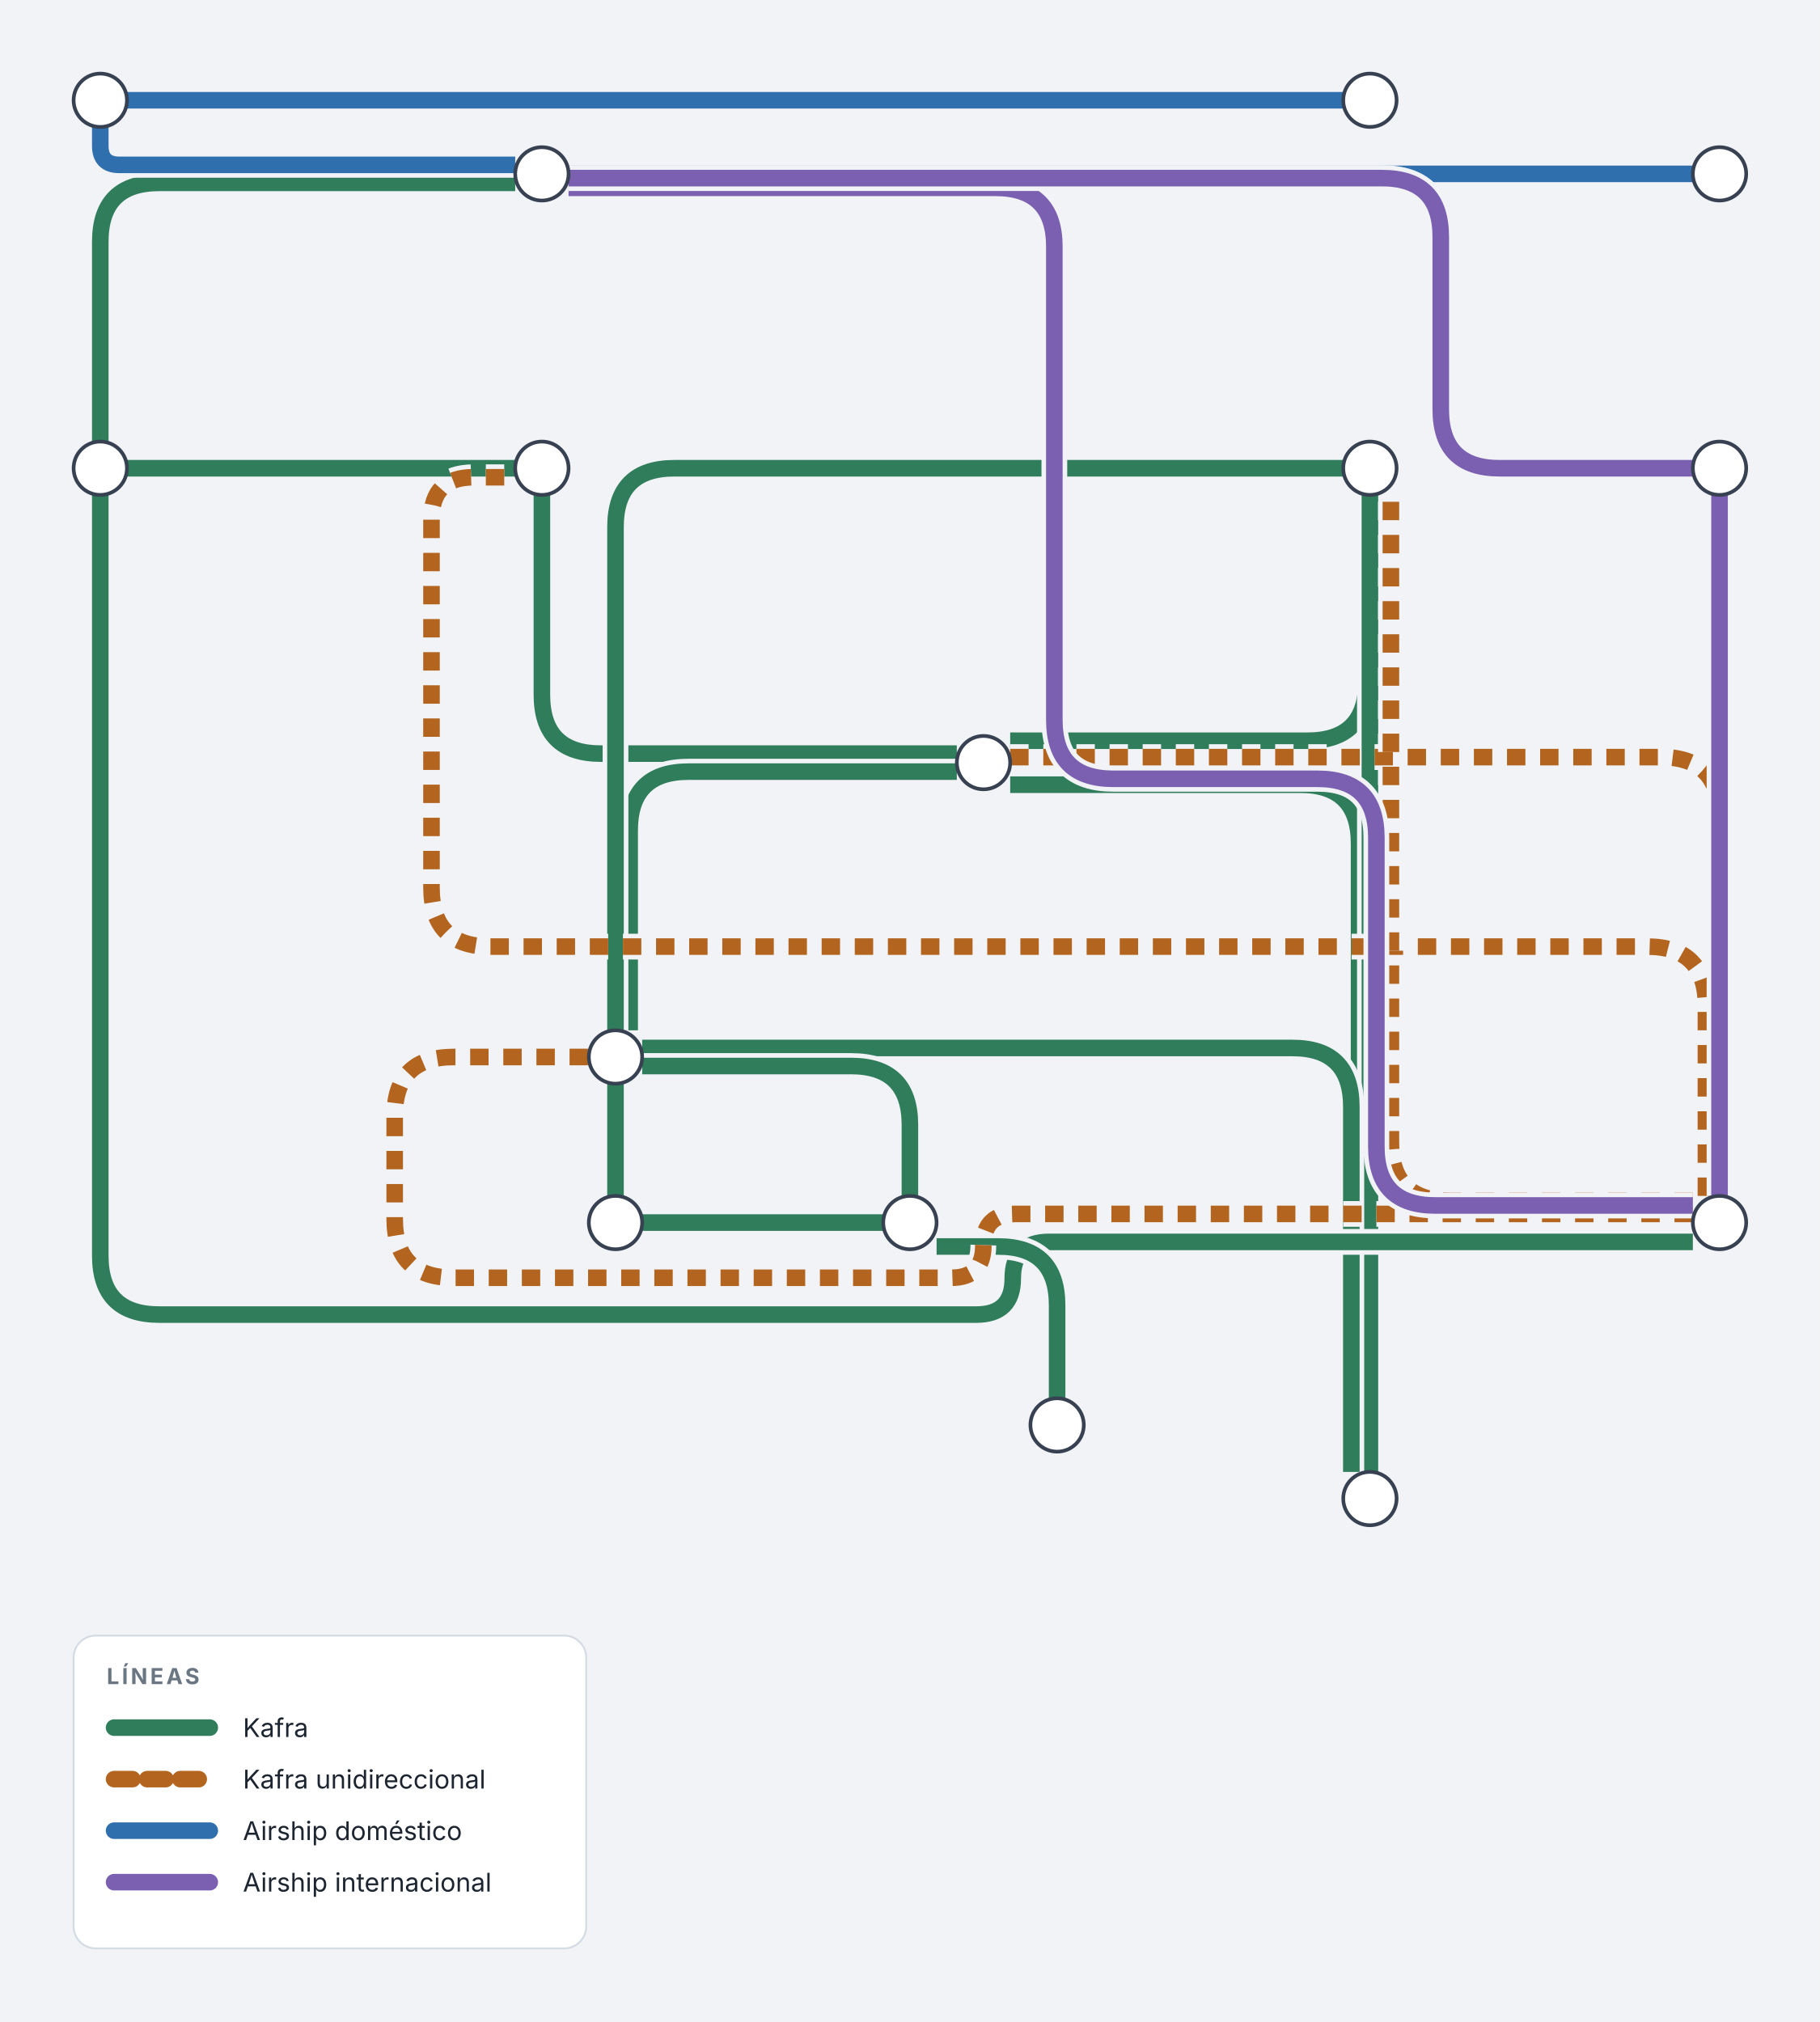
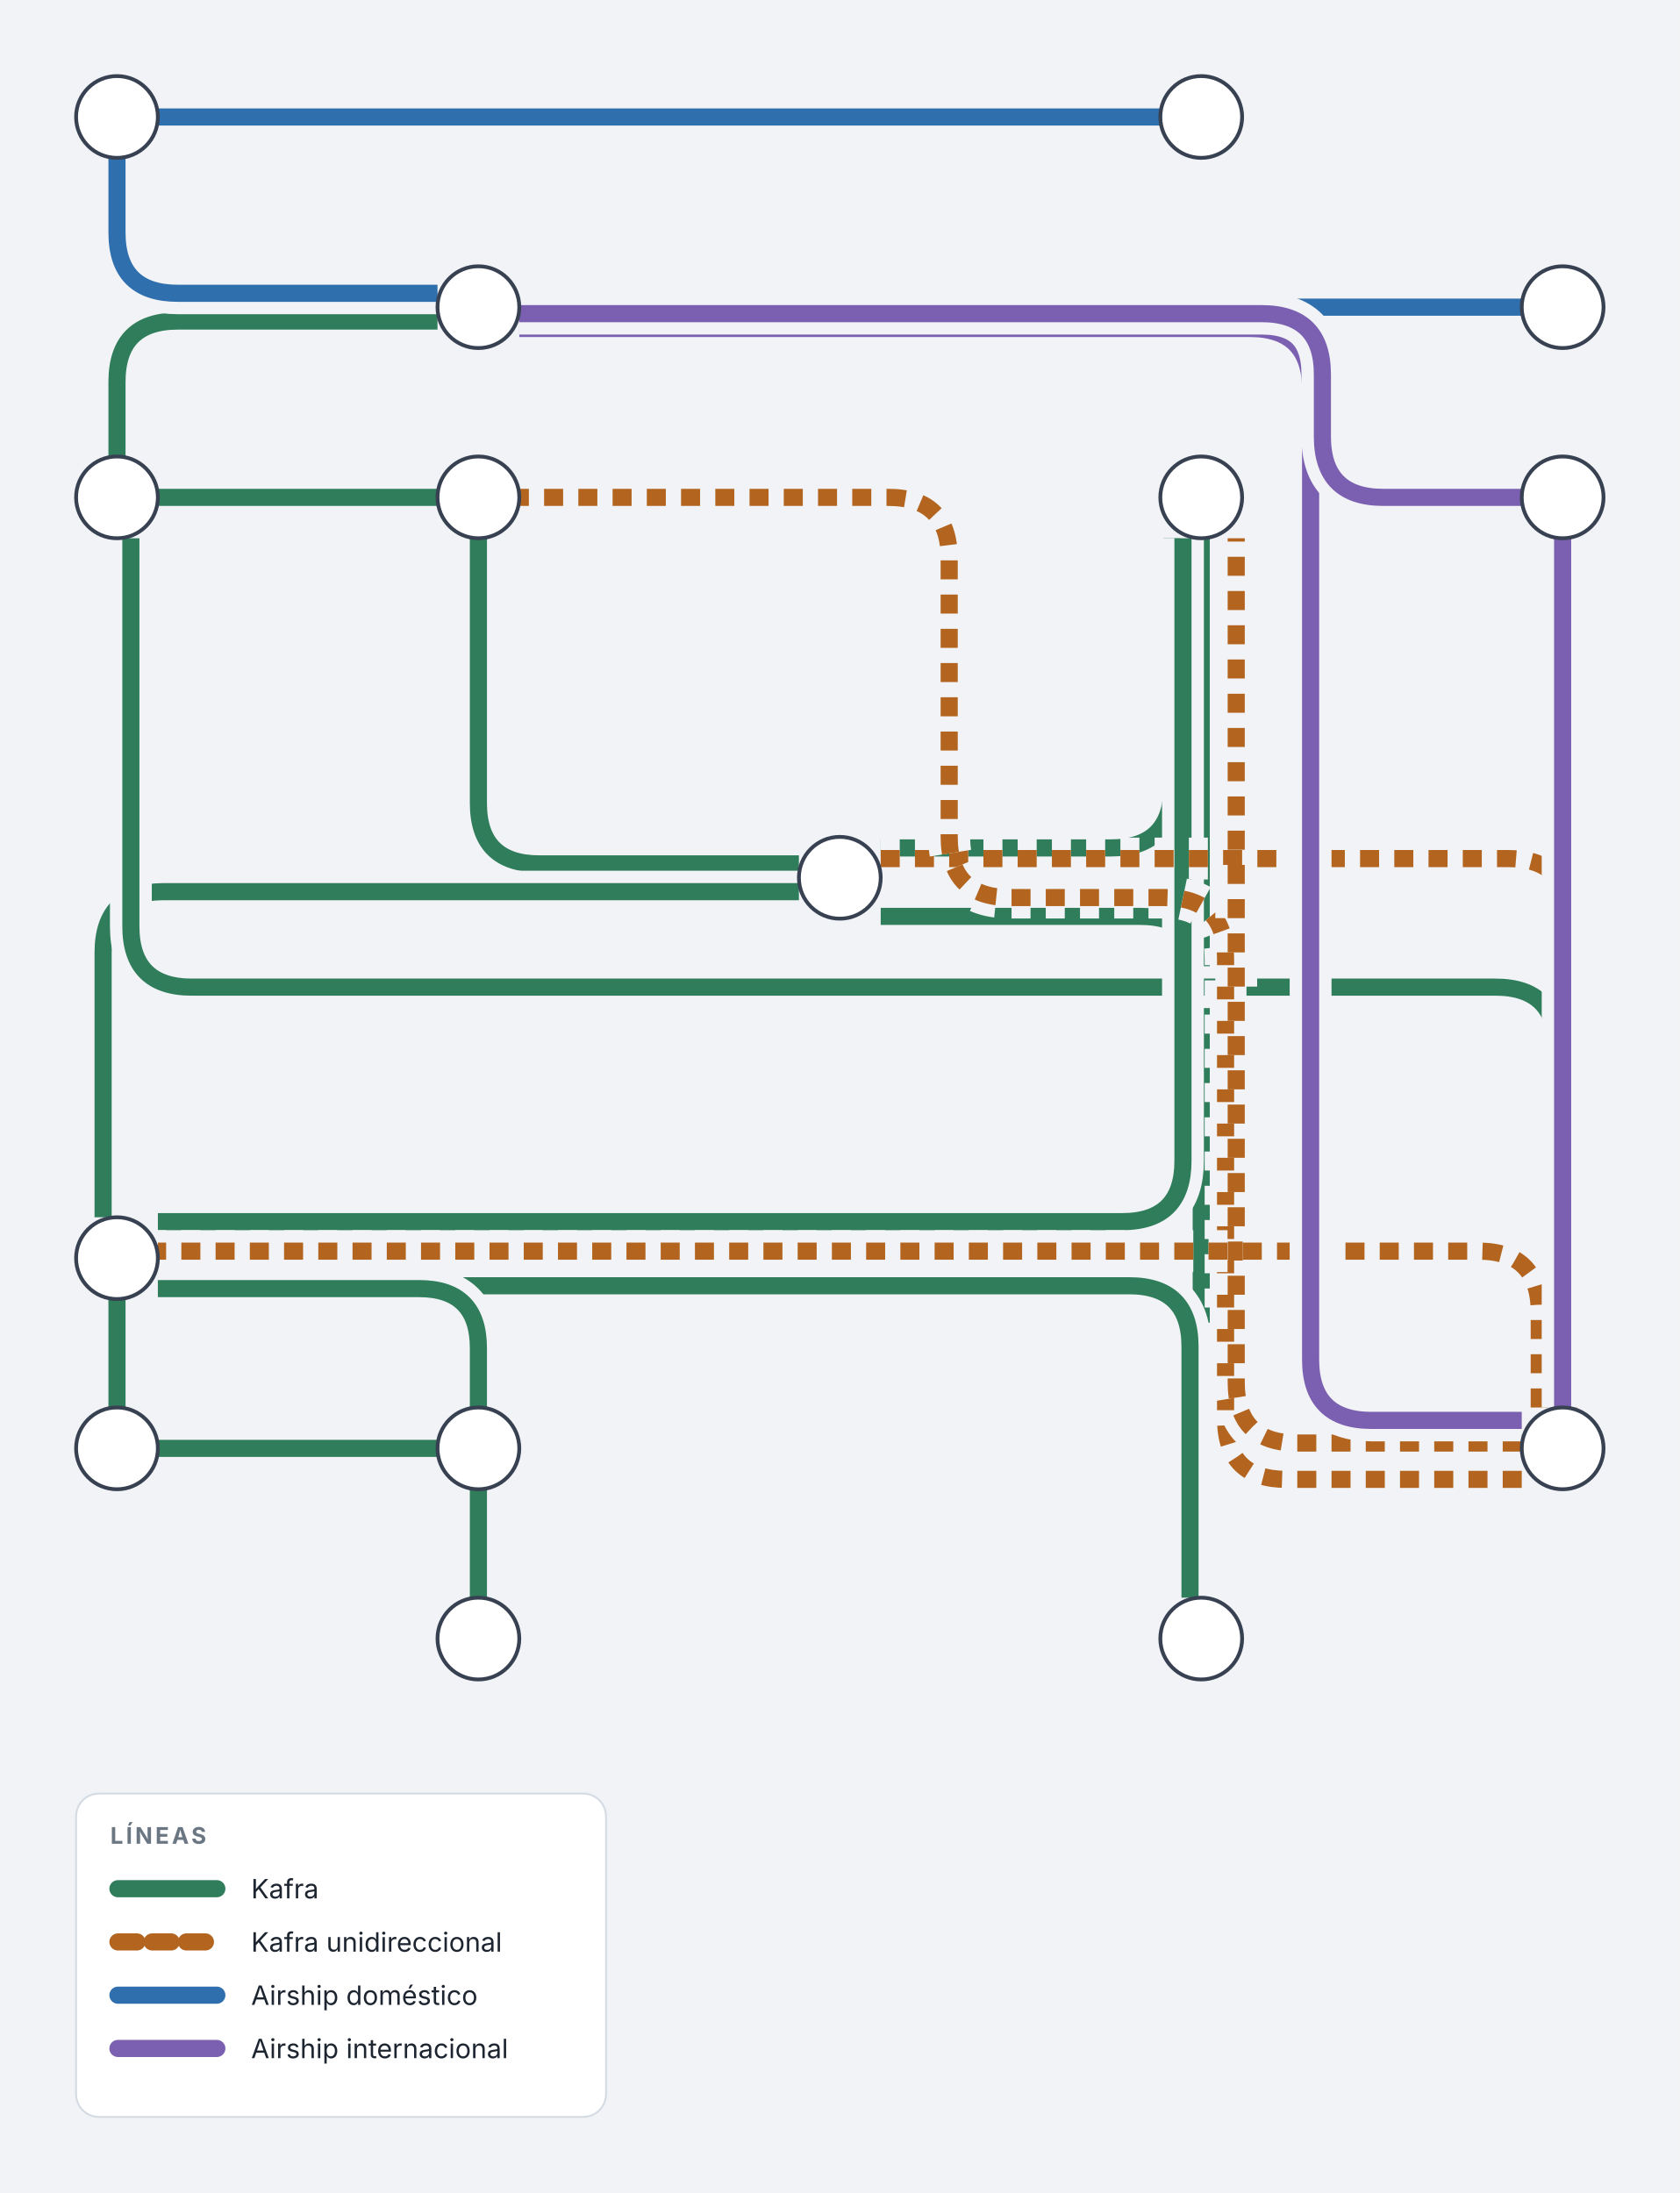
- <svg xmlns="http://www.w3.org/2000/svg" viewBox="185.5 45.5 989 1099" width="989" height="1099" class="linemap lm-root lm-theme-minimal" data-theme="minimal" font-family="Inter, 'Helvetica Neue', Helvetica, Arial, sans-serif" fill="#1d2530">
+ <svg xmlns="http://www.w3.org/2000/svg" viewBox="298.5 38.5 883 1153" width="883" height="1153" class="linemap lm-root lm-theme-minimal" data-theme="minimal" font-family="Inter, 'Helvetica Neue', Helvetica, Arial, sans-serif" fill="#1d2530">
  <style>
.lm-root{font-family:Inter, 'Helvetica Neue', Helvetica, Arial, sans-serif;fill:#1d2530}
.lm-bg{fill:#f1f3f6}
.lm-group-box{fill:#e4e8ee;stroke:#d3d9e1;stroke-width:1}
.lm-group-title{fill:#3d4855;font-weight:700}
.lm-shape{fill:#ffffff;stroke:#d5dbe3;stroke-width:1.25;stroke-linejoin:round}
.lm-shape-line{fill:none;stroke:#d5dbe3;stroke-width:1.25}
.lm-sheen{stroke:none;pointer-events:none}
.lm-group-tab{fill:#3d4855;stroke:none}
.lm-group-title-tab{fill:#f1f3f6;font-weight:600}
.lm-person{fill:#4f5b69;stroke:none}
.lm-label{fill:#1d2530;font-weight:500}
.lm-halo{stroke:#f1f3f6}
.lm-halo-in{stroke:#ffffff}
.lm-note-box{fill:#fafbfc;stroke:#e1e6ec;stroke-width:1}
.lm-note-text{fill:#6b7683;font-style:italic}
.lm-note-link{fill:none;stroke:#b4bcc6;stroke-width:1.2;stroke-dasharray:5 4}
.lm-casing{fill:none;stroke:#f1f3f6;stroke-linejoin:round}
.lm-casing-in{stroke:#ffffff}
.lm-strand{fill:none;stroke-linejoin:round}
.lm-edge-label-box{fill:#ffffff;stroke:#d5dbe3;stroke-width:1}
.lm-edge-label{fill:#1d2530;font-weight:600}
.lm-legend-box{fill:#ffffff;stroke:#d5dbe3;stroke-width:1}
.lm-legend-title{fill:#6b7683;font-weight:700;letter-spacing:0.12em}
.lm-legend-text{fill:#1d2530}
</style>
  <defs>
    <linearGradient id="lm-sheen-minimal-60" x1="0" y1="0" x2="0" y2="1">
      <stop offset="0" stop-color="#f1f4f8" stop-opacity="1" />
      <stop offset="0.6" stop-color="#f1f4f8" stop-opacity="0" />
    </linearGradient>
  </defs>
-   <rect x="185.5" y="45.5" width="989" height="1099" class="lm-bg" fill="#f1f3f6" />
+   <rect x="298.5" y="38.5" width="883" height="1153" class="lm-bg" fill="#f1f3f6" />
  <g class="edge" data-from="prontera" data-to="geffen" data-lines="K">
-     <path d="M705.5,455.1 L512,455.1 Q480,455.1 480,423.1 L480,314.5" class="lm-casing" stroke-width="14" />
-     <path d="M705.5,455.1 L512,455.1 Q480,455.1 480,423.1 L480,314.5" class="lm-strand" stroke="#2f7d5b" stroke-width="9" data-line="K" />
-     <g class="lm-marks" data-line="K">
-       <polygon points="480,320.5 477.3,330.9 482.7,330.9" fill="#ffffff" />
+     <path d="M718.5,492.7 L582,492.7 Q550,492.7 550,460.7 L550,321.5" class="lm-casing" stroke-width="22" />
+     <path d="M718.5,492.7 L582,492.7 Q550,492.7 550,460.7 L550,321.5" class="lm-strand" stroke="#2f7d5b" stroke-width="9" data-line="K" />
+     <g class="lm-marks" data-line="K">
+       <polygon points="550,327.5 547.3,337.9 552.7,337.9" fill="#ffffff" />
    </g>
  </g>
  <g class="edge" data-from="prontera" data-to="payon" data-lines="K">
-     <path d="M734.5,448.1 L896.1,448.1 Q928.1,448.1 928.1,416.1 L928.1,314.5" class="lm-casing" stroke-width="14" />
-     <path d="M734.5,448.1 L896.1,448.1 Q928.1,448.1 928.1,416.1 L928.1,314.5" class="lm-strand" stroke="#2f7d5b" stroke-width="9" data-line="K" />
-     <g class="lm-marks" data-line="K">
-       <polygon points="928.1,320.5 925.4,330.9 930.8,330.9" fill="#ffffff" />
+     <path d="M761.5,484.3 L882.6,484.3 Q914.6,484.3 914.6,452.3 L914.6,321.5" class="lm-casing" stroke-width="22" />
+     <path d="M761.5,484.3 L882.6,484.3 Q914.6,484.3 914.6,452.3 L914.6,321.5" class="lm-strand" stroke="#2f7d5b" stroke-width="9" data-line="K" />
+     <g class="lm-marks" data-line="K">
+       <polygon points="914.6,327.5 911.9,337.9 917.3,337.9" fill="#ffffff" />
    </g>
  </g>
  <g class="edge" data-from="prontera" data-to="morocc" data-lines="K">
-     <path d="M705.5,464.9 L559.7,464.9 Q527.7,464.9 527.7,496.9 L527.7,605.5" class="lm-casing" stroke-width="14" />
-     <path d="M705.5,464.9 L559.7,464.9 Q527.7,464.9 527.7,496.9 L527.7,605.5" class="lm-strand" stroke="#2f7d5b" stroke-width="9" data-line="K" />
-     <g class="lm-marks" data-line="K">
-       <polygon points="527.7,599.5 530.4,589.2 525,589.2" fill="#ffffff" />
+     <path d="M718.5,507.3 L384.7,507.3 Q352.7,507.3 352.7,539.3 L352.7,678.5" class="lm-casing" stroke-width="22" />
+     <path d="M718.5,507.3 L384.7,507.3 Q352.7,507.3 352.7,539.3 L352.7,678.5" class="lm-strand" stroke="#2f7d5b" stroke-width="9" data-line="K" />
+     <g class="lm-marks" data-line="K">
+       <polygon points="552.9,507.3 563.3,510 563.3,504.6" fill="#ffffff" />
+       <polygon points="352.7,672.5 355.4,662.2 350,662.2" fill="#ffffff" />
    </g>
  </g>
  <g class="edge" data-from="prontera" data-to="alberta" data-lines="K">
-     <path d="M734.5,472 L892.1,472 Q924.1,472 924.1,504 L924.1,845.5" class="lm-casing" stroke-width="14" />
-     <path d="M734.5,472 L892.1,472 Q924.1,472 924.1,504 L924.1,845.5" class="lm-strand" stroke="#2f7d5b" stroke-width="9" data-line="K" />
-     <g class="lm-marks" data-line="K">
-       <polygon points="924.1,839.5 926.8,829.2 921.4,829.2" fill="#ffffff" />
-       <polygon points="924.1,599.5 926.8,589.2 921.4,589.2" fill="#ffffff" />
+     <path d="M761.5,520.3 L898,520.3 Q930,520.3 930,552.3 L930,878.5" class="lm-casing" stroke-width="22" />
+     <path d="M761.5,520.3 L898,520.3 Q930,520.3 930,552.3 L930,878.5" class="lm-strand" stroke="#2f7d5b" stroke-width="9" data-line="K" />
+     <g class="lm-marks" data-line="K">
+       <polygon points="930,872.5 932.7,862.2 927.3,862.2" fill="#ffffff" />
+       <polygon points="930,632.5 932.7,622.2 927.3,622.2" fill="#ffffff" />
    </g>
  </g>
  <g class="edge" data-from="alberta" data-to="payon" data-lines="K">
-     <path d="M930,845.5 L930,314.5" class="lm-casing" stroke-width="14" />
-     <path d="M930,845.5 L930,314.5" class="lm-strand" stroke="#2f7d5b" stroke-width="9" data-line="K" />
-     <g class="lm-marks" data-line="K">
-       <polygon points="930,320.5 927.3,330.8 932.7,330.8" fill="#ffffff" />
-       <polygon points="930,560.5 927.3,570.8 932.7,570.8" fill="#ffffff" />
-       <polygon points="930,800.5 927.3,810.8 932.7,810.8" fill="#ffffff" />
+     <path d="M930,878.5 L930,321.5" class="lm-casing" stroke-width="22" />
+     <path d="M930,878.5 L930,321.5" class="lm-strand" stroke="#2f7d5b" stroke-width="9" data-line="K" />
+     <g class="lm-marks" data-line="K">
+       <polygon points="930,327.5 927.3,337.8 932.7,337.8" fill="#ffffff" />
+       <polygon points="930,567.5 927.3,577.8 932.7,577.8" fill="#ffffff" />
+       <polygon points="930,807.5 927.3,817.8 932.7,817.8" fill="#ffffff" />
    </g>
  </g>
  <g class="edge" data-from="alberta" data-to="morocc" data-lines="K">
-     <path d="M919.9,845.5 L919.9,647.1 Q919.9,615.1 887.9,615.1 L534.5,615.1" class="lm-casing" stroke-width="14" />
-     <path d="M919.9,845.5 L919.9,647.1 Q919.9,615.1 887.9,615.1 L534.5,615.1" class="lm-strand" stroke="#2f7d5b" stroke-width="9" data-line="K" />
-     <g class="lm-marks" data-line="K">
-       <polygon points="540.5,615.1 550.8,617.8 550.8,612.4" fill="#ffffff" />
-       <polygon points="780.5,615.1 790.8,617.8 790.8,612.4" fill="#ffffff" />
+     <path d="M924.1,878.5 L924.1,746.5 Q924.1,714.5 892.1,714.5 L381.5,714.5" class="lm-casing" stroke-width="22" />
+     <path d="M924.1,878.5 L924.1,746.5 Q924.1,714.5 892.1,714.5 L381.5,714.5" class="lm-strand" stroke="#2f7d5b" stroke-width="9" data-line="K" />
+     <g class="lm-marks" data-line="K">
+       <polygon points="387.5,714.5 397.8,717.2 397.8,711.8" fill="#ffffff" />
+       <polygon points="627.5,714.5 637.8,717.2 637.8,711.8" fill="#ffffff" />
    </g>
  </g>
  <g class="edge" data-from="geffen" data-to="aldebaran" data-lines="K">
-     <path d="M465.5,300 L254.5,300" class="lm-casing" stroke-width="14" />
-     <path d="M465.5,300 L254.5,300" class="lm-strand" stroke="#2f7d5b" stroke-width="9" data-line="K" />
-     <g class="lm-marks" data-line="K">
-       <polygon points="260.5,300 270.9,302.7 270.9,297.3" fill="#ffffff" />
+     <path d="M528.5,300 L381.5,300" class="lm-casing" stroke-width="22" />
+     <path d="M528.5,300 L381.5,300" class="lm-strand" stroke="#2f7d5b" stroke-width="9" data-line="K" />
+     <g class="lm-marks" data-line="K">
+       <polygon points="387.5,300 397.9,302.7 397.9,297.3" fill="#ffffff" />
    </g>
  </g>
  <g class="edge" data-from="aldebaran" data-to="izlude" data-lines="K">
-     <path d="M240,314.5 L240,728 Q240,760 272,760 L716.1,760 Q735.9,760 735.9,740.3 L735.9,740.3 Q735.9,720.5 755.6,720.5 L1105.5,720.5" class="lm-casing" stroke-width="14" />
-     <path d="M240,314.5 L240,728 Q240,760 272,760 L716.1,760 Q735.9,760 735.9,740.3 L735.9,740.3 Q735.9,720.5 755.6,720.5 L1105.5,720.5" class="lm-strand" stroke="#2f7d5b" stroke-width="9" data-line="K" />
-     <g class="lm-marks" data-line="K">
-       <polygon points="240,523.9 242.7,513.6 237.3,513.6" fill="#ffffff" />
-       <polygon points="493.1,760 482.8,757.3 482.8,762.7" fill="#ffffff" />
-       <polygon points="1099.5,720.5 1089.2,717.8 1089.2,723.2" fill="#ffffff" />
-       <polygon points="859.5,720.5 849.2,717.8 849.2,723.2" fill="#ffffff" />
+     <path d="M367.3,321.5 L367.3,525.5 Q367.3,557.5 399.3,557.5 L1084.7,557.5 Q1116.7,557.5 1116.7,589.5 L1116.7,778.5" class="lm-casing" stroke-width="22" />
+     <path d="M367.3,321.5 L367.3,525.5 Q367.3,557.5 399.3,557.5 L1084.7,557.5 Q1116.7,557.5 1116.7,589.5 L1116.7,778.5" class="lm-strand" stroke="#2f7d5b" stroke-width="9" data-line="K" />
+     <g class="lm-marks" data-line="K">
+       <polygon points="638.6,557.5 628.2,554.8 628.2,560.2" fill="#ffffff" />
+       <polygon points="855.7,557.5 845.3,554.8 845.3,560.2" fill="#ffffff" />
+       <polygon points="1116.7,772.5 1119.4,762.2 1114,762.2" fill="#ffffff" />
    </g>
  </g>
  <g class="edge" data-from="aldebaran" data-to="yuno" data-lines="K">
-     <path d="M240,285.5 L240,176.9 Q240,144.9 272,144.9 L465.5,144.9" class="lm-casing" stroke-width="14" />
-     <path d="M240,285.5 L240,176.9 Q240,144.9 272,144.9 L465.5,144.9" class="lm-strand" stroke="#2f7d5b" stroke-width="9" data-line="K" />
-     <g class="lm-marks" data-line="K">
-       <polygon points="459.5,144.9 449.2,142.2 449.2,147.6" fill="#ffffff" />
+     <path d="M360,278.5 L360,239.3 Q360,207.3 392,207.3 L528.5,207.3" class="lm-casing" stroke-width="22" />
+     <path d="M360,278.5 L360,239.3 Q360,207.3 392,207.3 L528.5,207.3" class="lm-strand" stroke="#2f7d5b" stroke-width="9" data-line="K" />
+     <g class="lm-marks" data-line="K">
+       <polygon points="522.5,207.3 512.2,204.6 512.2,210" fill="#ffffff" />
    </g>
  </g>
  <g class="edge" data-from="comodo" data-to="morocc" data-lines="K">
-     <path d="M680,695.5 L680,656.9 Q680,624.9 648,624.9 L534.5,624.9" class="lm-casing" stroke-width="14" />
-     <path d="M680,695.5 L680,656.9 Q680,624.9 648,624.9 L534.5,624.9" class="lm-strand" stroke="#2f7d5b" stroke-width="9" data-line="K" />
-     <g class="lm-marks" data-line="K">
-       <polygon points="540.5,624.9 550.8,627.6 550.8,622.2" fill="#ffffff" />
+     <path d="M550,778.5 L550,747.3 Q550,716 518.8,716 L381.5,716" class="lm-casing" stroke-width="22" />
+     <path d="M550,778.5 L550,747.3 Q550,716 518.8,716 L381.5,716" class="lm-strand" stroke="#2f7d5b" stroke-width="9" data-line="K" />
+     <g class="lm-marks" data-line="K">
+       <polygon points="387.5,716 397.9,718.7 397.9,713.3" fill="#ffffff" />
    </g>
  </g>
  <g class="edge" data-from="comodo" data-to="umbala" data-lines="K">
-     <path d="M694.5,723 L728,723 Q760,723 760,755 L760,805.5" class="lm-casing" stroke-width="14" />
-     <path d="M694.5,723 L728,723 Q760,723 760,755 L760,805.5" class="lm-strand" stroke="#2f7d5b" stroke-width="9" data-line="K" />
-     <g class="lm-marks" data-line="K">
-       <polygon points="760,799.5 762.7,789.2 757.3,789.2" fill="#ffffff" />
+     <path d="M550,821.5 L550,878.5" class="lm-casing" stroke-width="22" />
+     <path d="M550,821.5 L550,878.5" class="lm-strand" stroke="#2f7d5b" stroke-width="9" data-line="K" />
+     <g class="lm-marks" data-line="K">
+       <polygon points="550,872.5 552.7,862.2 547.3,862.2" fill="#ffffff" />
    </g>
  </g>
  <g class="edge" data-from="morocc" data-to="payon" data-lines="K">
-     <path d="M520,605.5 L520,332 Q520,300 552,300 L915.5,300" class="lm-casing" stroke-width="14" />
-     <path d="M520,605.5 L520,332 Q520,300 552,300 L915.5,300" class="lm-strand" stroke="#2f7d5b" stroke-width="9" data-line="K" />
-     <g class="lm-marks" data-line="K">
-       <polygon points="520,466.1 517.3,476.4 522.7,476.4" fill="#ffffff" />
-       <polygon points="909.5,300 899.2,297.3 899.2,302.7" fill="#ffffff" />
-       <polygon points="669.5,300 659.2,297.3 659.2,302.7" fill="#ffffff" />
+     <path d="M381.5,680.8 L888.4,680.8 Q920.4,680.8 920.4,648.8 L920.4,321.5" class="lm-casing" stroke-width="22" />
+     <path d="M381.5,680.8 L888.4,680.8 Q920.4,680.8 920.4,648.8 L920.4,321.5" class="lm-strand" stroke="#2f7d5b" stroke-width="9" data-line="K" />
+     <g class="lm-marks" data-line="K">
+       <polygon points="552.6,680.8 542.3,678.1 542.3,683.5" fill="#ffffff" />
+       <polygon points="714.6,680.8 704.3,678.1 704.3,683.5" fill="#ffffff" />
+       <polygon points="920.4,327.5 917.7,337.9 923.1,337.9" fill="#ffffff" />
+       <polygon points="920.4,567.5 917.7,577.8 923.1,577.8" fill="#ffffff" />
    </g>
  </g>
  <g class="edge" data-from="comodo" data-to="cmd_fild07" data-lines="K">
-     <path d="M665.5,710 L534.5,710" class="lm-casing" stroke-width="14" />
-     <path d="M665.5,710 L534.5,710" class="lm-strand" stroke="#2f7d5b" stroke-width="9" data-line="K" />
-     <g class="lm-marks" data-line="K">
-       <polygon points="540.5,710 550.8,712.7 550.8,707.3" fill="#ffffff" />
+     <path d="M528.5,800 L381.5,800" class="lm-casing" stroke-width="22" />
+     <path d="M528.5,800 L381.5,800" class="lm-strand" stroke="#2f7d5b" stroke-width="9" data-line="K" />
+     <g class="lm-marks" data-line="K">
+       <polygon points="387.5,800 397.9,802.7 397.9,797.3" fill="#ffffff" />
    </g>
  </g>
  <g class="edge" data-from="morocc" data-to="cmd_fild07" data-lines="K">
-     <path d="M520,634.5 L520,695.5" class="lm-casing" stroke-width="14" />
-     <path d="M520,634.5 L520,695.5" class="lm-strand" stroke="#2f7d5b" stroke-width="9" data-line="K" />
-     <g class="lm-marks" data-line="K">
-       <polygon points="520,689.5 522.7,679.2 517.3,679.2" fill="#ffffff" />
+     <path d="M360,721.5 L360,778.5" class="lm-casing" stroke-width="22" />
+     <path d="M360,721.5 L360,778.5" class="lm-strand" stroke="#2f7d5b" stroke-width="9" data-line="K" />
+     <g class="lm-marks" data-line="K">
+       <polygon points="360,772.5 362.7,762.2 357.3,762.2" fill="#ffffff" />
    </g>
  </g>
  <g class="edge" data-from="prontera" data-to="izlude" data-lines="KO">
-     <path d="M734.5,457 L1088,457 Q1120,457 1120,489 L1120,695.5" class="lm-casing" stroke-width="14" />
-     <path d="M734.5,457 L1088,457 Q1120,457 1120,489 L1120,695.5" class="lm-strand" stroke="#b3651f" stroke-width="9" data-line="KO" />
+     <path d="M761.5,489.9 L1091.3,489.9 Q1123.3,489.9 1123.3,521.9 L1123.3,778.5" class="lm-casing" stroke-width="22" />
+     <path d="M761.5,489.9 L1091.3,489.9 Q1123.3,489.9 1123.3,521.9 L1123.3,778.5" class="lm-strand" stroke="#b3651f" stroke-width="9" data-line="KO" />
    <g class="lm-marks" data-line="KO">
-       <polygon points="913.9,457 903.6,454.3 903.6,459.7" fill="#ffffff" />
-       <polygon points="1120,689.5 1122.7,679.2 1117.3,679.2" fill="#ffffff" />
+       <polygon points="925.1,489.9 914.7,487.2 914.7,492.6" fill="#ffffff" />
+       <polygon points="1123.3,772.5 1126,762.2 1120.6,762.2" fill="#ffffff" />
    </g>
  </g>
  <g class="edge" data-from="izlude" data-to="geffen" data-lines="KO">
-     <path d="M1112.6,695.5 L1112.6,592 Q1112.6,560 1080.6,560 L452,560 Q420,560 420,528 L420,327.7 Q420,304.9 442.8,304.9 L465.5,304.9" class="lm-casing" stroke-width="14" />
-     <path d="M1112.6,695.5 L1112.6,592 Q1112.6,560 1080.6,560 L452,560 Q420,560 420,528 L420,327.7 Q420,304.9 442.8,304.9 L465.5,304.9" class="lm-strand" stroke="#b3651f" stroke-width="9" data-line="KO" />
+     <path d="M1098.5,816.3 L974.8,816.3 Q942.8,816.3 942.8,784.3 L942.8,542.4 Q942.8,510.4 910.8,510.4 L829.5,510.4 Q797.5,510.4 797.5,478.4 L797.5,332 Q797.5,300 765.5,300 L571.5,300" class="lm-casing" stroke-width="22" />
+     <path d="M1098.5,816.3 L974.8,816.3 Q942.8,816.3 942.8,784.3 L942.8,542.4 Q942.8,510.4 910.8,510.4 L829.5,510.4 Q797.5,510.4 797.5,478.4 L797.5,332 Q797.5,300 765.5,300 L571.5,300" class="lm-strand" stroke="#b3651f" stroke-width="9" data-line="KO" />
    <g class="lm-marks" data-line="KO">
-       <polygon points="862.9,560 873.3,562.7 873.3,557.3" fill="#ffffff" />
-       <polygon points="659.4,560 669.7,562.7 669.7,557.3" fill="#ffffff" />
+       <polygon points="577.5,300 587.8,302.7 587.8,297.3" fill="#ffffff" />
    </g>
  </g>
  <g class="edge" data-from="izlude" data-to="payon" data-lines="KO">
-     <path d="M1105.5,698.2 L973.4,698.2 Q941.4,698.2 941.4,666.2 L941.4,314.5" class="lm-casing" stroke-width="14" />
-     <path d="M1105.5,698.2 L973.4,698.2 Q941.4,698.2 941.4,666.2 L941.4,314.5" class="lm-strand" stroke="#b3651f" stroke-width="9" data-line="KO" />
+     <path d="M1098.5,797.2 L980.4,797.2 Q948.4,797.2 948.4,765.2 L948.4,321.5" class="lm-casing" stroke-width="22" />
+     <path d="M1098.5,797.2 L980.4,797.2 Q948.4,797.2 948.4,765.2 L948.4,321.5" class="lm-strand" stroke="#b3651f" stroke-width="9" data-line="KO" />
    <g class="lm-marks" data-line="KO">
-       <polygon points="941.4,320.5 938.7,330.9 944.1,330.9" fill="#ffffff" />
-       <polygon points="941.4,560.5 938.7,570.9 944.1,570.9" fill="#ffffff" />
+       <polygon points="948.4,327.5 945.7,337.8 951.1,337.8" fill="#ffffff" />
+       <polygon points="948.4,567.5 945.7,577.8 951.1,577.8" fill="#ffffff" />
    </g>
  </g>
  <g class="edge" data-from="izlude" data-to="morocc" data-lines="KO">
-     <path d="M1105.5,705.3 L737.2,705.3 Q719.9,705.3 719.9,722.6 L719.9,722.6 Q719.9,740 702.5,740 L432,740 Q400,740 400,708 L400,652 Q400,620 432,620 L505.5,620" class="lm-casing" stroke-width="14" />
-     <path d="M1105.5,705.3 L737.2,705.3 Q719.9,705.3 719.9,722.6 L719.9,722.6 Q719.9,740 702.5,740 L432,740 Q400,740 400,708 L400,652 Q400,620 432,620 L505.5,620" class="lm-strand" stroke="#b3651f" stroke-width="9" data-line="KO" />
+     <path d="M1107.7,778.5 L1107.7,728.3 Q1107.7,696.3 1075.7,696.3 L381.5,696.3" class="lm-casing" stroke-width="22" />
+     <path d="M1107.7,778.5 L1107.7,728.3 Q1107.7,696.3 1075.7,696.3 L381.5,696.3" class="lm-strand" stroke="#b3651f" stroke-width="9" data-line="KO" />
    <g class="lm-marks" data-line="KO">
-       <polygon points="926,705.3 936.4,708 936.4,702.6" fill="#ffffff" />
-       <polygon points="499.5,620 489.2,617.3 489.2,622.7" fill="#ffffff" />
+       <polygon points="387.5,696.3 397.8,699 397.8,693.6" fill="#ffffff" />
+       <polygon points="627.5,696.3 637.8,699 637.8,693.6" fill="#ffffff" />
+       <polygon points="867.5,696.3 877.9,699 877.9,693.6" fill="#ffffff" />
    </g>
  </g>
  <g class="edge" data-from="yuno" data-to="einbroch" data-lines="AD">
-     <path d="M465.5,135.1 L250.3,135.1 Q240,135.1 240,124.8 L240,114.5" class="lm-casing" stroke-width="14" />
-     <path d="M465.5,135.1 L250.3,135.1 Q240,135.1 240,124.8 L240,114.5" class="lm-strand" stroke="#2f6fae" stroke-width="9" data-line="AD" />
+     <path d="M528.5,192.7 L392,192.7 Q360,192.7 360,160.7 L360,121.5" class="lm-casing" stroke-width="22" />
+     <path d="M528.5,192.7 L392,192.7 Q360,192.7 360,160.7 L360,121.5" class="lm-strand" stroke="#2f6fae" stroke-width="9" data-line="AD" />
+     <g class="lm-marks" data-line="AD">
+       <polygon points="360,127.5 357.3,137.9 362.7,137.9" fill="#ffffff" />
+     </g>
  </g>
  <g class="edge" data-from="einbroch" data-to="lighthalzen" data-lines="AD">
-     <path d="M254.5,100 L915.5,100" class="lm-casing" stroke-width="14" />
-     <path d="M254.5,100 L915.5,100" class="lm-strand" stroke="#2f6fae" stroke-width="9" data-line="AD" />
+     <path d="M381.5,100 L908.5,100" class="lm-casing" stroke-width="22" />
+     <path d="M381.5,100 L908.5,100" class="lm-strand" stroke="#2f6fae" stroke-width="9" data-line="AD" />
    <g class="lm-marks" data-line="AD">
-       <polygon points="909.5,100 899.2,97.3 899.2,102.7" fill="#ffffff" />
-       <polygon points="669.5,100 659.2,97.3 659.2,102.7" fill="#ffffff" />
-       <polygon points="429.5,100 419.2,97.3 419.2,102.7" fill="#ffffff" />
+       <polygon points="902.5,100 892.2,97.3 892.2,102.7" fill="#ffffff" />
+       <polygon points="662.5,100 652.2,97.3 652.2,102.7" fill="#ffffff" />
+       <polygon points="422.5,100 412.2,97.3 412.2,102.7" fill="#ffffff" />
    </g>
  </g>
  <g class="edge" data-from="yuno" data-to="hugel" data-lines="AD">
-     <path d="M494.5,140 L1105.5,140" class="lm-casing" stroke-width="14" />
-     <path d="M494.5,140 L1105.5,140" class="lm-strand" stroke="#2f6fae" stroke-width="9" data-line="AD" />
+     <path d="M571.5,200 L1098.5,200" class="lm-casing" stroke-width="22" />
+     <path d="M571.5,200 L1098.5,200" class="lm-strand" stroke="#2f6fae" stroke-width="9" data-line="AD" />
    <g class="lm-marks" data-line="AD">
-       <polygon points="1099.5,140 1089.2,137.3 1089.2,142.7" fill="#ffffff" />
-       <polygon points="859.5,140 849.2,137.3 849.2,142.7" fill="#ffffff" />
-       <polygon points="619.5,140 609.2,137.3 609.2,142.7" fill="#ffffff" />
+       <polygon points="1092.5,200 1082.2,197.3 1082.2,202.7" fill="#ffffff" />
+       <polygon points="852.5,200 842.2,197.3 842.2,202.7" fill="#ffffff" />
+       <polygon points="612.5,200 602.2,197.3 602.2,202.7" fill="#ffffff" />
    </g>
  </g>
  <g class="edge" data-from="izlude" data-to="yuno" data-lines="AI">
-     <path d="M1105.5,700.7 L965.5,700.7 Q933.5,700.7 933.5,668.7 L933.5,500.8 Q933.5,468.8 901.5,468.8 L790.5,468.8 Q758.5,468.8 758.5,436.8 L758.5,179.6 Q758.5,147.6 726.5,147.6 L494.5,147.6" class="lm-casing" stroke-width="14" />
-     <path d="M1105.5,700.7 L965.5,700.7 Q933.5,700.7 933.5,668.7 L933.5,500.8 Q933.5,468.8 901.5,468.8 L790.5,468.8 Q758.5,468.8 758.5,436.8 L758.5,179.6 Q758.5,147.6 726.5,147.6 L494.5,147.6" class="lm-strand" stroke="#7b5fb0" stroke-width="9" data-line="AI" />
+     <path d="M1098.5,785.3 L1019.5,785.3 Q987.5,785.3 987.5,753.3 L987.5,243.2 Q987.5,211.2 955.5,211.2 L571.5,211.2" class="lm-casing" stroke-width="22" />
+     <path d="M1098.5,785.3 L1019.5,785.3 Q987.5,785.3 987.5,753.3 L987.5,243.2 Q987.5,211.2 955.5,211.2 L571.5,211.2" class="lm-strand" stroke="#7b5fb0" stroke-width="9" data-line="AI" />
    <g class="lm-marks" data-line="AI">
-       <polygon points="500.5,147.6 510.9,150.3 510.9,144.9" fill="#ffffff" />
+       <polygon points="987.5,493.1 984.8,503.4 990.2,503.4" fill="#ffffff" />
+       <polygon points="577.5,211.2 587.8,213.9 587.8,208.5" fill="#ffffff" />
+       <polygon points="817.5,211.2 827.9,213.9 827.9,208.5" fill="#ffffff" />
    </g>
  </g>
  <g class="edge" data-from="yuno" data-to="rachel" data-lines="AI">
-     <path d="M494.5,142.3 L936.5,142.3 Q968.5,142.3 968.5,174.3 L968.5,268 Q968.5,300 1000.5,300 L1105.5,300" class="lm-casing" stroke-width="14" />
-     <path d="M494.5,142.3 L936.5,142.3 Q968.5,142.3 968.5,174.3 L968.5,268 Q968.5,300 1000.5,300 L1105.5,300" class="lm-strand" stroke="#7b5fb0" stroke-width="9" data-line="AI" />
+     <path d="M571.5,203.4 L961.7,203.4 Q993.7,203.4 993.7,235.4 L993.7,268 Q993.7,300 1025.7,300 L1098.5,300" class="lm-casing" stroke-width="22" />
+     <path d="M571.5,203.4 L961.7,203.4 Q993.7,203.4 993.7,235.4 L993.7,268 Q993.7,300 1025.7,300 L1098.5,300" class="lm-strand" stroke="#7b5fb0" stroke-width="9" data-line="AI" />
    <g class="lm-marks" data-line="AI">
-       <polygon points="718.2,142.3 707.8,139.6 707.8,145" fill="#ffffff" />
-       <polygon points="1099.5,300 1089.2,297.3 1089.2,302.7" fill="#ffffff" />
+       <polygon points="765.3,203.4 754.9,200.7 754.9,206.1" fill="#ffffff" />
+       <polygon points="1092.5,300 1082.2,297.3 1082.2,302.7" fill="#ffffff" />
    </g>
  </g>
  <g class="edge" data-from="rachel" data-to="izlude" data-lines="AI">
-     <path d="M1120,314.5 L1120,695.5" class="lm-casing" stroke-width="14" />
-     <path d="M1120,314.5 L1120,695.5" class="lm-strand" stroke="#7b5fb0" stroke-width="9" data-line="AI" />
+     <path d="M1120,321.5 L1120,778.5" class="lm-casing" stroke-width="22" />
+     <path d="M1120,321.5 L1120,778.5" class="lm-strand" stroke="#7b5fb0" stroke-width="9" data-line="AI" />
    <g class="lm-marks" data-line="AI">
-       <polygon points="1120,689.5 1122.7,679.2 1117.3,679.2" fill="#ffffff" />
-       <polygon points="1120,449.5 1122.7,439.2 1117.3,439.2" fill="#ffffff" />
+       <polygon points="1120,772.5 1122.7,762.2 1117.3,762.2" fill="#ffffff" />
+       <polygon points="1120,532.5 1122.7,522.2 1117.3,522.2" fill="#ffffff" />
    </g>
  </g>
  <g class="node" id="prontera" data-label="" data-shape="box">
-     <rect x="705.5" y="445.5" width="29" height="29" rx="14.5" class="lm-shape" />
-     <rect x="705.5" y="445.5" width="29" height="29" rx="14.5" class="lm-sheen" fill="url(#lm-sheen-minimal-60)" />
-     <text font-size="15" text-anchor="middle" dominant-baseline="central" class="lm-label">
-       <tspan x="720" y="460" />
+     <rect x="718.5" y="478.5" width="43" height="43" rx="21.5" class="lm-shape" />
+     <rect x="718.5" y="478.5" width="43" height="43" rx="16" class="lm-sheen" fill="url(#lm-sheen-minimal-60)" />
+     <text font-size="15" text-anchor="middle" dominant-baseline="central" class="lm-label">
+       <tspan x="740" y="500" />
    </text>
  </g>
  <g class="node" id="izlude" data-label="" data-shape="box">
-     <rect x="1105.5" y="695.5" width="29" height="29" rx="14.5" class="lm-shape" />
-     <rect x="1105.5" y="695.5" width="29" height="29" rx="14.5" class="lm-sheen" fill="url(#lm-sheen-minimal-60)" />
-     <text font-size="15" text-anchor="middle" dominant-baseline="central" class="lm-label">
-       <tspan x="1120" y="710" />
+     <rect x="1098.5" y="778.5" width="43" height="43" rx="21.5" class="lm-shape" />
+     <rect x="1098.5" y="778.5" width="43" height="43" rx="16" class="lm-sheen" fill="url(#lm-sheen-minimal-60)" />
+     <text font-size="15" text-anchor="middle" dominant-baseline="central" class="lm-label">
+       <tspan x="1120" y="800" />
    </text>
  </g>
  <g class="node" id="alberta" data-label="" data-shape="box">
-     <rect x="915.5" y="845.5" width="29" height="29" rx="14.5" class="lm-shape" />
-     <rect x="915.5" y="845.5" width="29" height="29" rx="14.5" class="lm-sheen" fill="url(#lm-sheen-minimal-60)" />
-     <text font-size="15" text-anchor="middle" dominant-baseline="central" class="lm-label">
-       <tspan x="930" y="860" />
+     <rect x="908.5" y="878.5" width="43" height="43" rx="21.5" class="lm-shape" />
+     <rect x="908.5" y="878.5" width="43" height="43" rx="16" class="lm-sheen" fill="url(#lm-sheen-minimal-60)" />
+     <text font-size="15" text-anchor="middle" dominant-baseline="central" class="lm-label">
+       <tspan x="930" y="900" />
    </text>
  </g>
  <g class="node" id="geffen" data-label="" data-shape="box">
-     <rect x="465.5" y="285.5" width="29" height="29" rx="14.5" class="lm-shape" />
-     <rect x="465.5" y="285.5" width="29" height="29" rx="14.5" class="lm-sheen" fill="url(#lm-sheen-minimal-60)" />
-     <text font-size="15" text-anchor="middle" dominant-baseline="central" class="lm-label">
-       <tspan x="480" y="300" />
+     <rect x="528.5" y="278.5" width="43" height="43" rx="21.5" class="lm-shape" />
+     <rect x="528.5" y="278.5" width="43" height="43" rx="16" class="lm-sheen" fill="url(#lm-sheen-minimal-60)" />
+     <text font-size="15" text-anchor="middle" dominant-baseline="central" class="lm-label">
+       <tspan x="550" y="300" />
    </text>
  </g>
  <g class="node" id="payon" data-label="" data-shape="box">
-     <rect x="915.5" y="285.5" width="29" height="29" rx="14.5" class="lm-shape" />
-     <rect x="915.5" y="285.5" width="29" height="29" rx="14.5" class="lm-sheen" fill="url(#lm-sheen-minimal-60)" />
+     <rect x="908.5" y="278.5" width="43" height="43" rx="21.5" class="lm-shape" />
+     <rect x="908.5" y="278.5" width="43" height="43" rx="16" class="lm-sheen" fill="url(#lm-sheen-minimal-60)" />
    <text font-size="15" text-anchor="middle" dominant-baseline="central" class="lm-label">
      <tspan x="930" y="300" />
    </text>
  </g>
  <g class="node" id="morocc" data-label="" data-shape="box">
-     <rect x="505.5" y="605.5" width="29" height="29" rx="14.5" class="lm-shape" />
-     <rect x="505.5" y="605.5" width="29" height="29" rx="14.5" class="lm-sheen" fill="url(#lm-sheen-minimal-60)" />
-     <text font-size="15" text-anchor="middle" dominant-baseline="central" class="lm-label">
-       <tspan x="520" y="620" />
+     <rect x="338.5" y="678.5" width="43" height="43" rx="21.5" class="lm-shape" />
+     <rect x="338.5" y="678.5" width="43" height="43" rx="16" class="lm-sheen" fill="url(#lm-sheen-minimal-60)" />
+     <text font-size="15" text-anchor="middle" dominant-baseline="central" class="lm-label">
+       <tspan x="360" y="700" />
    </text>
  </g>
  <g class="node" id="comodo" data-label="" data-shape="box">
-     <rect x="665.5" y="695.5" width="29" height="29" rx="14.5" class="lm-shape" />
-     <rect x="665.5" y="695.5" width="29" height="29" rx="14.5" class="lm-sheen" fill="url(#lm-sheen-minimal-60)" />
-     <text font-size="15" text-anchor="middle" dominant-baseline="central" class="lm-label">
-       <tspan x="680" y="710" />
+     <rect x="528.5" y="778.5" width="43" height="43" rx="21.5" class="lm-shape" />
+     <rect x="528.5" y="778.5" width="43" height="43" rx="16" class="lm-sheen" fill="url(#lm-sheen-minimal-60)" />
+     <text font-size="15" text-anchor="middle" dominant-baseline="central" class="lm-label">
+       <tspan x="550" y="800" />
    </text>
  </g>
  <g class="node" id="umbala" data-label="" data-shape="box">
-     <rect x="745.5" y="805.5" width="29" height="29" rx="14.5" class="lm-shape" />
-     <rect x="745.5" y="805.5" width="29" height="29" rx="14.5" class="lm-sheen" fill="url(#lm-sheen-minimal-60)" />
-     <text font-size="15" text-anchor="middle" dominant-baseline="central" class="lm-label">
-       <tspan x="760" y="820" />
+     <rect x="528.5" y="878.5" width="43" height="43" rx="21.5" class="lm-shape" />
+     <rect x="528.5" y="878.5" width="43" height="43" rx="16" class="lm-sheen" fill="url(#lm-sheen-minimal-60)" />
+     <text font-size="15" text-anchor="middle" dominant-baseline="central" class="lm-label">
+       <tspan x="550" y="900" />
    </text>
  </g>
  <g class="node" id="aldebaran" data-label="" data-shape="box">
-     <rect x="225.5" y="285.5" width="29" height="29" rx="14.5" class="lm-shape" />
-     <rect x="225.5" y="285.5" width="29" height="29" rx="14.5" class="lm-sheen" fill="url(#lm-sheen-minimal-60)" />
-     <text font-size="15" text-anchor="middle" dominant-baseline="central" class="lm-label">
-       <tspan x="240" y="300" />
+     <rect x="338.5" y="278.5" width="43" height="43" rx="21.5" class="lm-shape" />
+     <rect x="338.5" y="278.5" width="43" height="43" rx="16" class="lm-sheen" fill="url(#lm-sheen-minimal-60)" />
+     <text font-size="15" text-anchor="middle" dominant-baseline="central" class="lm-label">
+       <tspan x="360" y="300" />
    </text>
  </g>
  <g class="node" id="cmd_fild07" data-label="" data-shape="box">
-     <rect x="505.5" y="695.5" width="29" height="29" rx="14.5" class="lm-shape" />
-     <rect x="505.5" y="695.5" width="29" height="29" rx="14.5" class="lm-sheen" fill="url(#lm-sheen-minimal-60)" />
-     <text font-size="15" text-anchor="middle" dominant-baseline="central" class="lm-label">
-       <tspan x="520" y="710" />
+     <rect x="338.5" y="778.5" width="43" height="43" rx="21.5" class="lm-shape" />
+     <rect x="338.5" y="778.5" width="43" height="43" rx="16" class="lm-sheen" fill="url(#lm-sheen-minimal-60)" />
+     <text font-size="15" text-anchor="middle" dominant-baseline="central" class="lm-label">
+       <tspan x="360" y="800" />
    </text>
  </g>
  <g class="node" id="yuno" data-label="" data-shape="box">
-     <rect x="465.5" y="125.5" width="29" height="29" rx="14.5" class="lm-shape" />
-     <rect x="465.5" y="125.5" width="29" height="29" rx="14.5" class="lm-sheen" fill="url(#lm-sheen-minimal-60)" />
-     <text font-size="15" text-anchor="middle" dominant-baseline="central" class="lm-label">
-       <tspan x="480" y="140" />
+     <rect x="528.5" y="178.5" width="43" height="43" rx="21.5" class="lm-shape" />
+     <rect x="528.5" y="178.5" width="43" height="43" rx="16" class="lm-sheen" fill="url(#lm-sheen-minimal-60)" />
+     <text font-size="15" text-anchor="middle" dominant-baseline="central" class="lm-label">
+       <tspan x="550" y="200" />
    </text>
  </g>
  <g class="node" id="einbroch" data-label="" data-shape="box">
-     <rect x="225.5" y="85.5" width="29" height="29" rx="14.5" class="lm-shape" />
-     <rect x="225.5" y="85.5" width="29" height="29" rx="14.5" class="lm-sheen" fill="url(#lm-sheen-minimal-60)" />
-     <text font-size="15" text-anchor="middle" dominant-baseline="central" class="lm-label">
-       <tspan x="240" y="100" />
+     <rect x="338.5" y="78.5" width="43" height="43" rx="21.5" class="lm-shape" />
+     <rect x="338.5" y="78.5" width="43" height="43" rx="16" class="lm-sheen" fill="url(#lm-sheen-minimal-60)" />
+     <text font-size="15" text-anchor="middle" dominant-baseline="central" class="lm-label">
+       <tspan x="360" y="100" />
    </text>
  </g>
  <g class="node" id="lighthalzen" data-label="" data-shape="box">
-     <rect x="915.5" y="85.5" width="29" height="29" rx="14.5" class="lm-shape" />
-     <rect x="915.5" y="85.5" width="29" height="29" rx="14.5" class="lm-sheen" fill="url(#lm-sheen-minimal-60)" />
+     <rect x="908.5" y="78.5" width="43" height="43" rx="21.5" class="lm-shape" />
+     <rect x="908.5" y="78.5" width="43" height="43" rx="16" class="lm-sheen" fill="url(#lm-sheen-minimal-60)" />
    <text font-size="15" text-anchor="middle" dominant-baseline="central" class="lm-label">
      <tspan x="930" y="100" />
    </text>
  </g>
  <g class="node" id="hugel" data-label="" data-shape="box">
-     <rect x="1105.5" y="125.5" width="29" height="29" rx="14.5" class="lm-shape" />
-     <rect x="1105.5" y="125.5" width="29" height="29" rx="14.5" class="lm-sheen" fill="url(#lm-sheen-minimal-60)" />
-     <text font-size="15" text-anchor="middle" dominant-baseline="central" class="lm-label">
-       <tspan x="1120" y="140" />
+     <rect x="1098.5" y="178.5" width="43" height="43" rx="21.5" class="lm-shape" />
+     <rect x="1098.5" y="178.5" width="43" height="43" rx="16" class="lm-sheen" fill="url(#lm-sheen-minimal-60)" />
+     <text font-size="15" text-anchor="middle" dominant-baseline="central" class="lm-label">
+       <tspan x="1120" y="200" />
    </text>
  </g>
  <g class="node" id="rachel" data-label="" data-shape="box">
-     <rect x="1105.5" y="285.5" width="29" height="29" rx="14.5" class="lm-shape" />
-     <rect x="1105.5" y="285.5" width="29" height="29" rx="14.5" class="lm-sheen" fill="url(#lm-sheen-minimal-60)" />
+     <rect x="1098.5" y="278.5" width="43" height="43" rx="21.5" class="lm-shape" />
+     <rect x="1098.5" y="278.5" width="43" height="43" rx="16" class="lm-sheen" fill="url(#lm-sheen-minimal-60)" />
    <text font-size="15" text-anchor="middle" dominant-baseline="central" class="lm-label">
      <tspan x="1120" y="300" />
    </text>
  </g>
  <g class="legend">
-     <rect x="225.5" y="934.5" width="278.6" height="170" rx="12" class="lm-legend-box" />
-     <text x="243.5" y="956.5" font-size="12" class="lm-legend-title" dominant-baseline="central">LÍNEAS</text>
+     <rect x="338.5" y="981.5" width="278.6" height="170" rx="12" class="lm-legend-box" />
+     <text x="356.5" y="1003.5" font-size="12" class="lm-legend-title" dominant-baseline="central">LÍNEAS</text>
    <g class="legend-row" data-line="K">
-       <line x1="247.5" y1="984.5" x2="299.5" y2="984.5" stroke="#2f7d5b" stroke-width="9" stroke-linecap="round" />
-       <polygon points="278.5,984.5 268.5,981.8 268.5,987.2" fill="#ffffff" />
-       <text x="317.5" y="984.5" font-size="14" class="lm-legend-text" dominant-baseline="central">Kafra</text>
+       <line x1="360.5" y1="1031.5" x2="412.5" y2="1031.5" stroke="#2f7d5b" stroke-width="9" stroke-linecap="round" />
+       <polygon points="391.5,1031.5 381.5,1028.8 381.5,1034.2" fill="#ffffff" />
+       <text x="430.5" y="1031.5" font-size="14" class="lm-legend-text" dominant-baseline="central">Kafra</text>
    </g>
    <g class="legend-row" data-line="KO">
-       <line x1="247.5" y1="1012.5" x2="299.5" y2="1012.5" stroke="#b3651f" stroke-width="9" stroke-linecap="round" />
-       <polygon points="278.5,1012.5 268.5,1009.8 268.5,1015.2" fill="#ffffff" />
-       <text x="317.5" y="1012.5" font-size="14" class="lm-legend-text" dominant-baseline="central">Kafra unidireccional</text>
+       <line x1="360.5" y1="1059.5" x2="412.5" y2="1059.5" stroke="#b3651f" stroke-width="9" stroke-linecap="round" />
+       <polygon points="391.5,1059.5 381.5,1056.8 381.5,1062.2" fill="#ffffff" />
+       <text x="430.5" y="1059.5" font-size="14" class="lm-legend-text" dominant-baseline="central">Kafra unidireccional</text>
    </g>
    <g class="legend-row" data-line="AD">
-       <line x1="247.5" y1="1040.5" x2="299.5" y2="1040.5" stroke="#2f6fae" stroke-width="9" stroke-linecap="round" />
-       <polygon points="278.5,1040.5 268.5,1037.8 268.5,1043.2" fill="#ffffff" />
-       <text x="317.5" y="1040.5" font-size="14" class="lm-legend-text" dominant-baseline="central">Airship doméstico</text>
+       <line x1="360.5" y1="1087.5" x2="412.5" y2="1087.5" stroke="#2f6fae" stroke-width="9" stroke-linecap="round" />
+       <polygon points="391.5,1087.5 381.5,1084.8 381.5,1090.2" fill="#ffffff" />
+       <text x="430.5" y="1087.5" font-size="14" class="lm-legend-text" dominant-baseline="central">Airship doméstico</text>
    </g>
    <g class="legend-row" data-line="AI">
-       <line x1="247.5" y1="1068.5" x2="299.5" y2="1068.5" stroke="#7b5fb0" stroke-width="9" stroke-linecap="round" />
-       <polygon points="278.5,1068.5 268.5,1065.8 268.5,1071.2" fill="#ffffff" />
-       <text x="317.5" y="1068.5" font-size="14" class="lm-legend-text" dominant-baseline="central">Airship internacional</text>
+       <line x1="360.5" y1="1115.5" x2="412.5" y2="1115.5" stroke="#7b5fb0" stroke-width="9" stroke-linecap="round" />
+       <polygon points="391.5,1115.5 381.5,1112.8 381.5,1118.2" fill="#ffffff" />
+       <text x="430.5" y="1115.5" font-size="14" class="lm-legend-text" dominant-baseline="central">Airship internacional</text>
    </g>
  </g>
  <style>
      polygon { display: none; }
      .node .lm-shape { fill: #ffffff; stroke: #374151; stroke-width: 2; }
      .node .lm-sheen { display: none; }
      .node .lm-label { font-weight: 700; }
      .edge[data-lines="KO"] .lm-casing,
      .edge[data-lines="KO"] .lm-strand { stroke-dasharray: 10 8; }
      .legend-row[data-line="KO"] line { stroke-dasharray: 10 8; }
    </style>
</svg>
